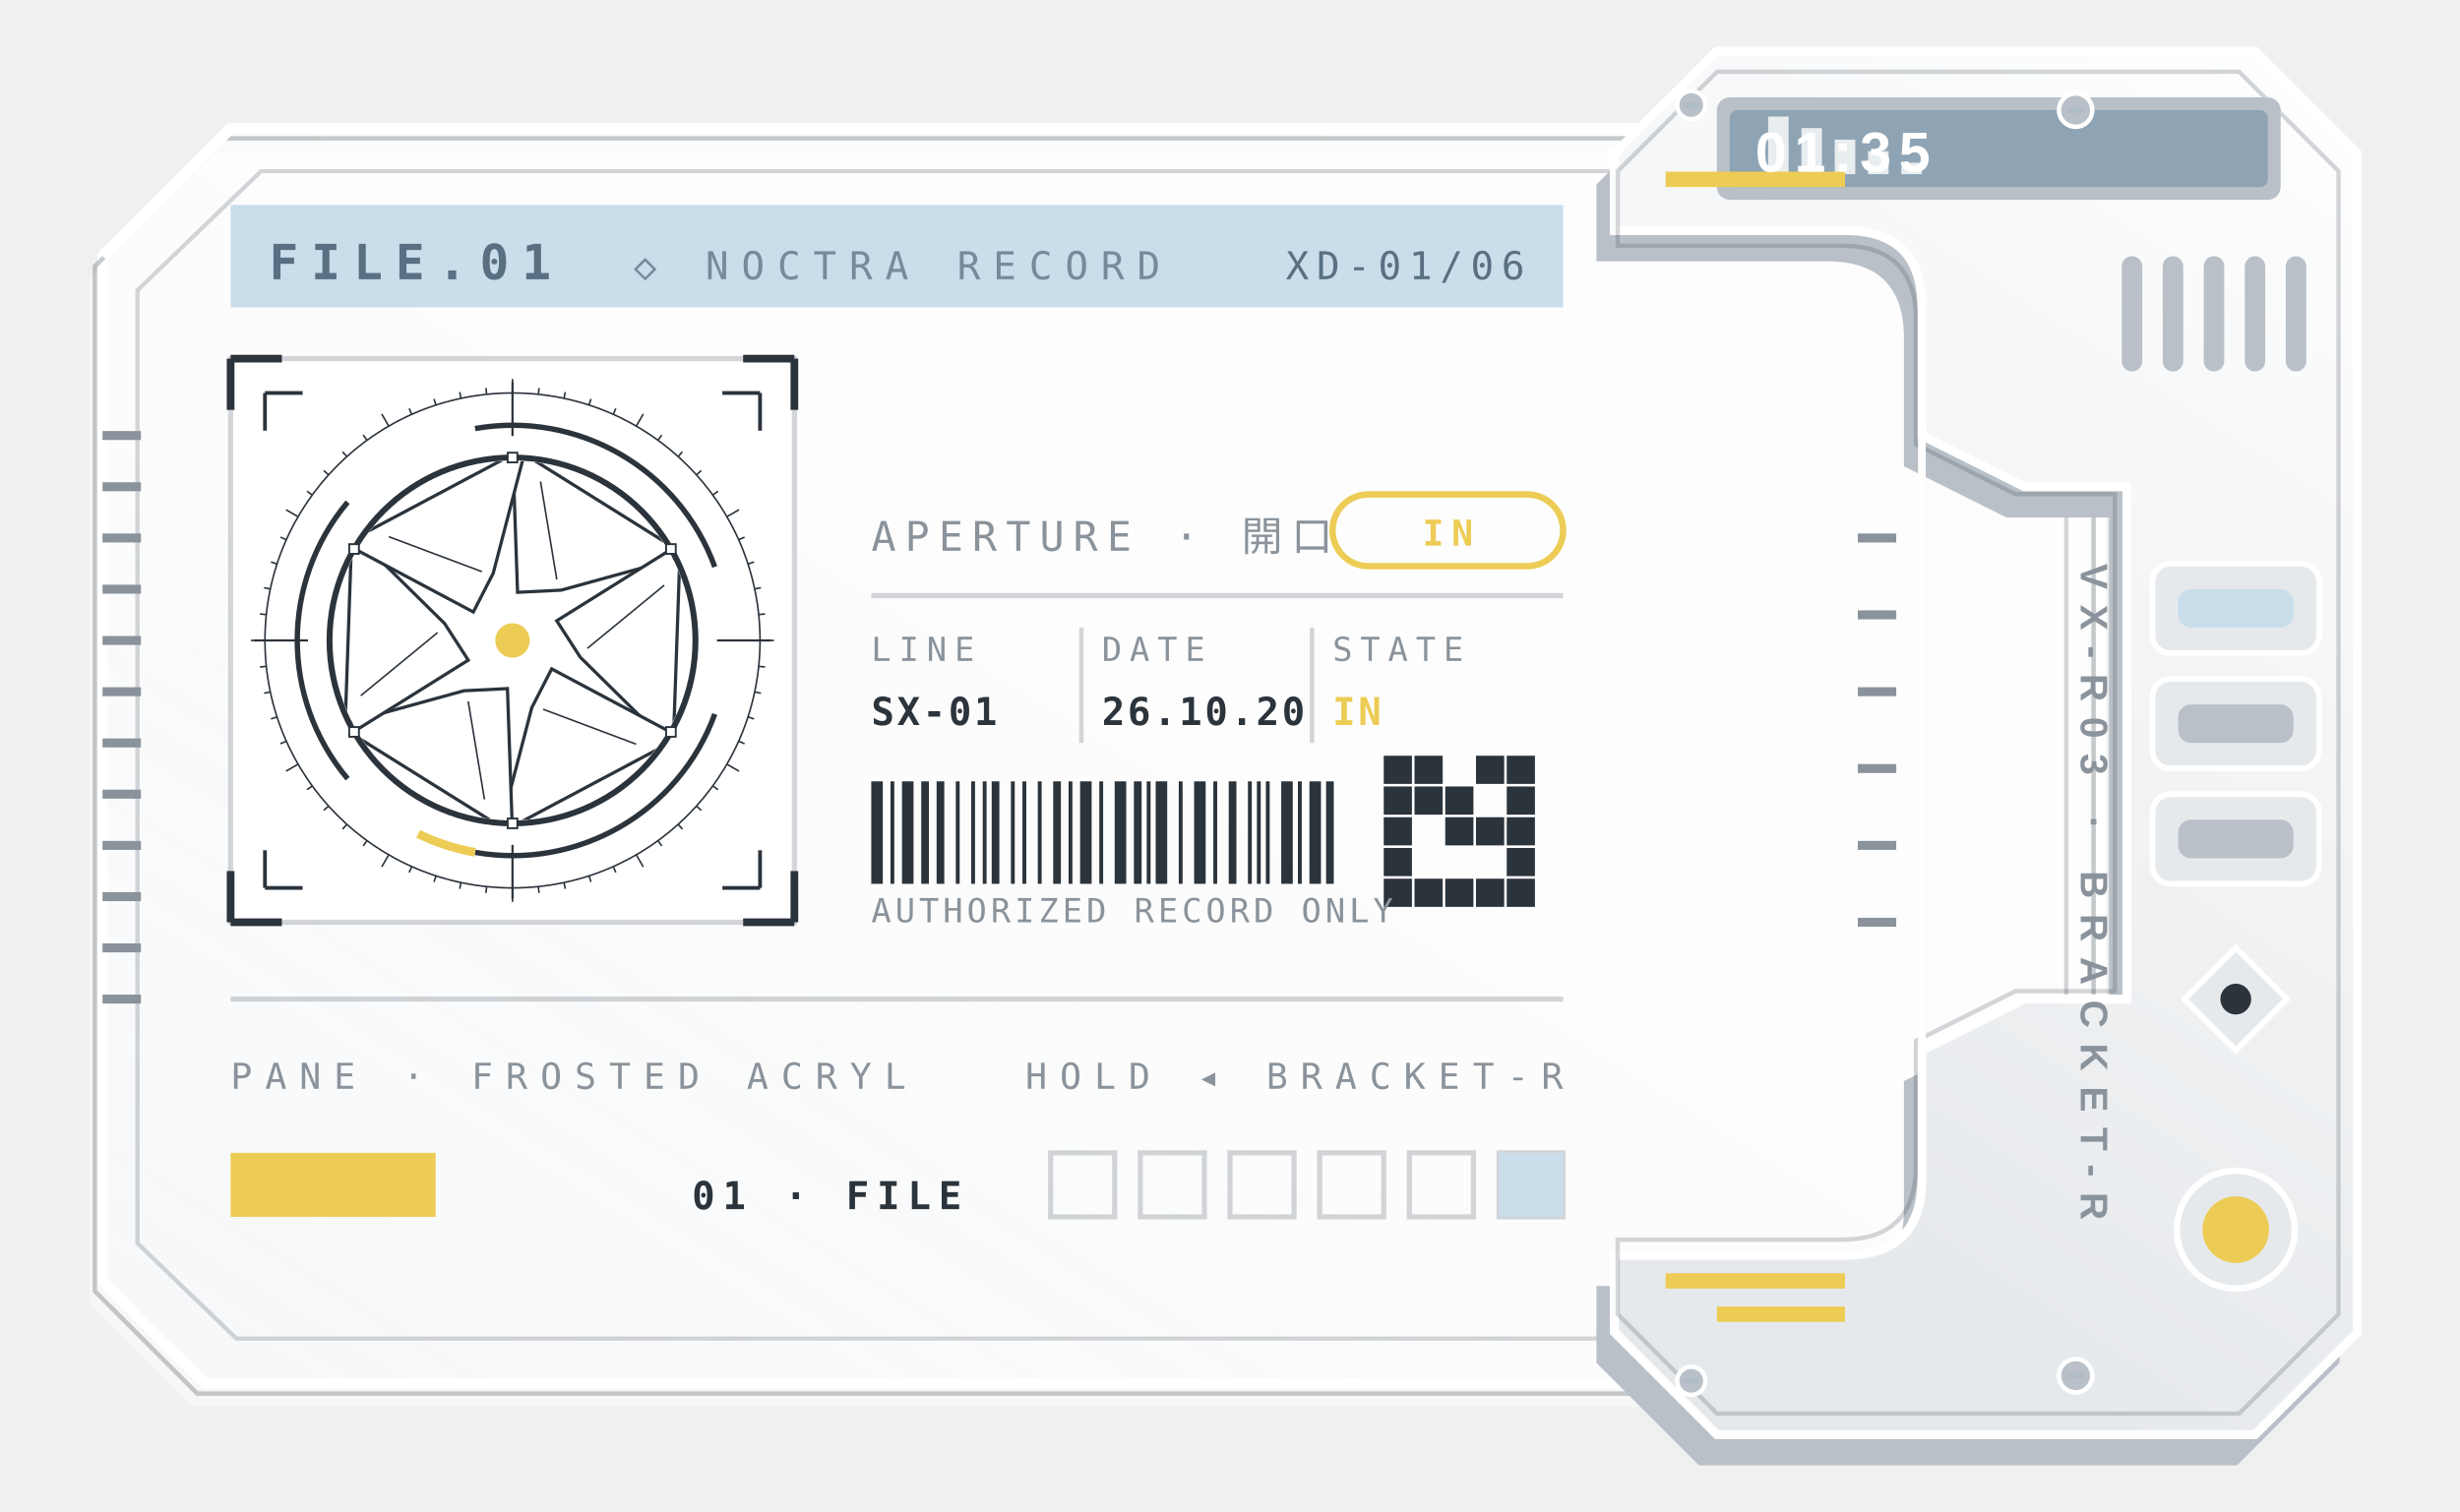
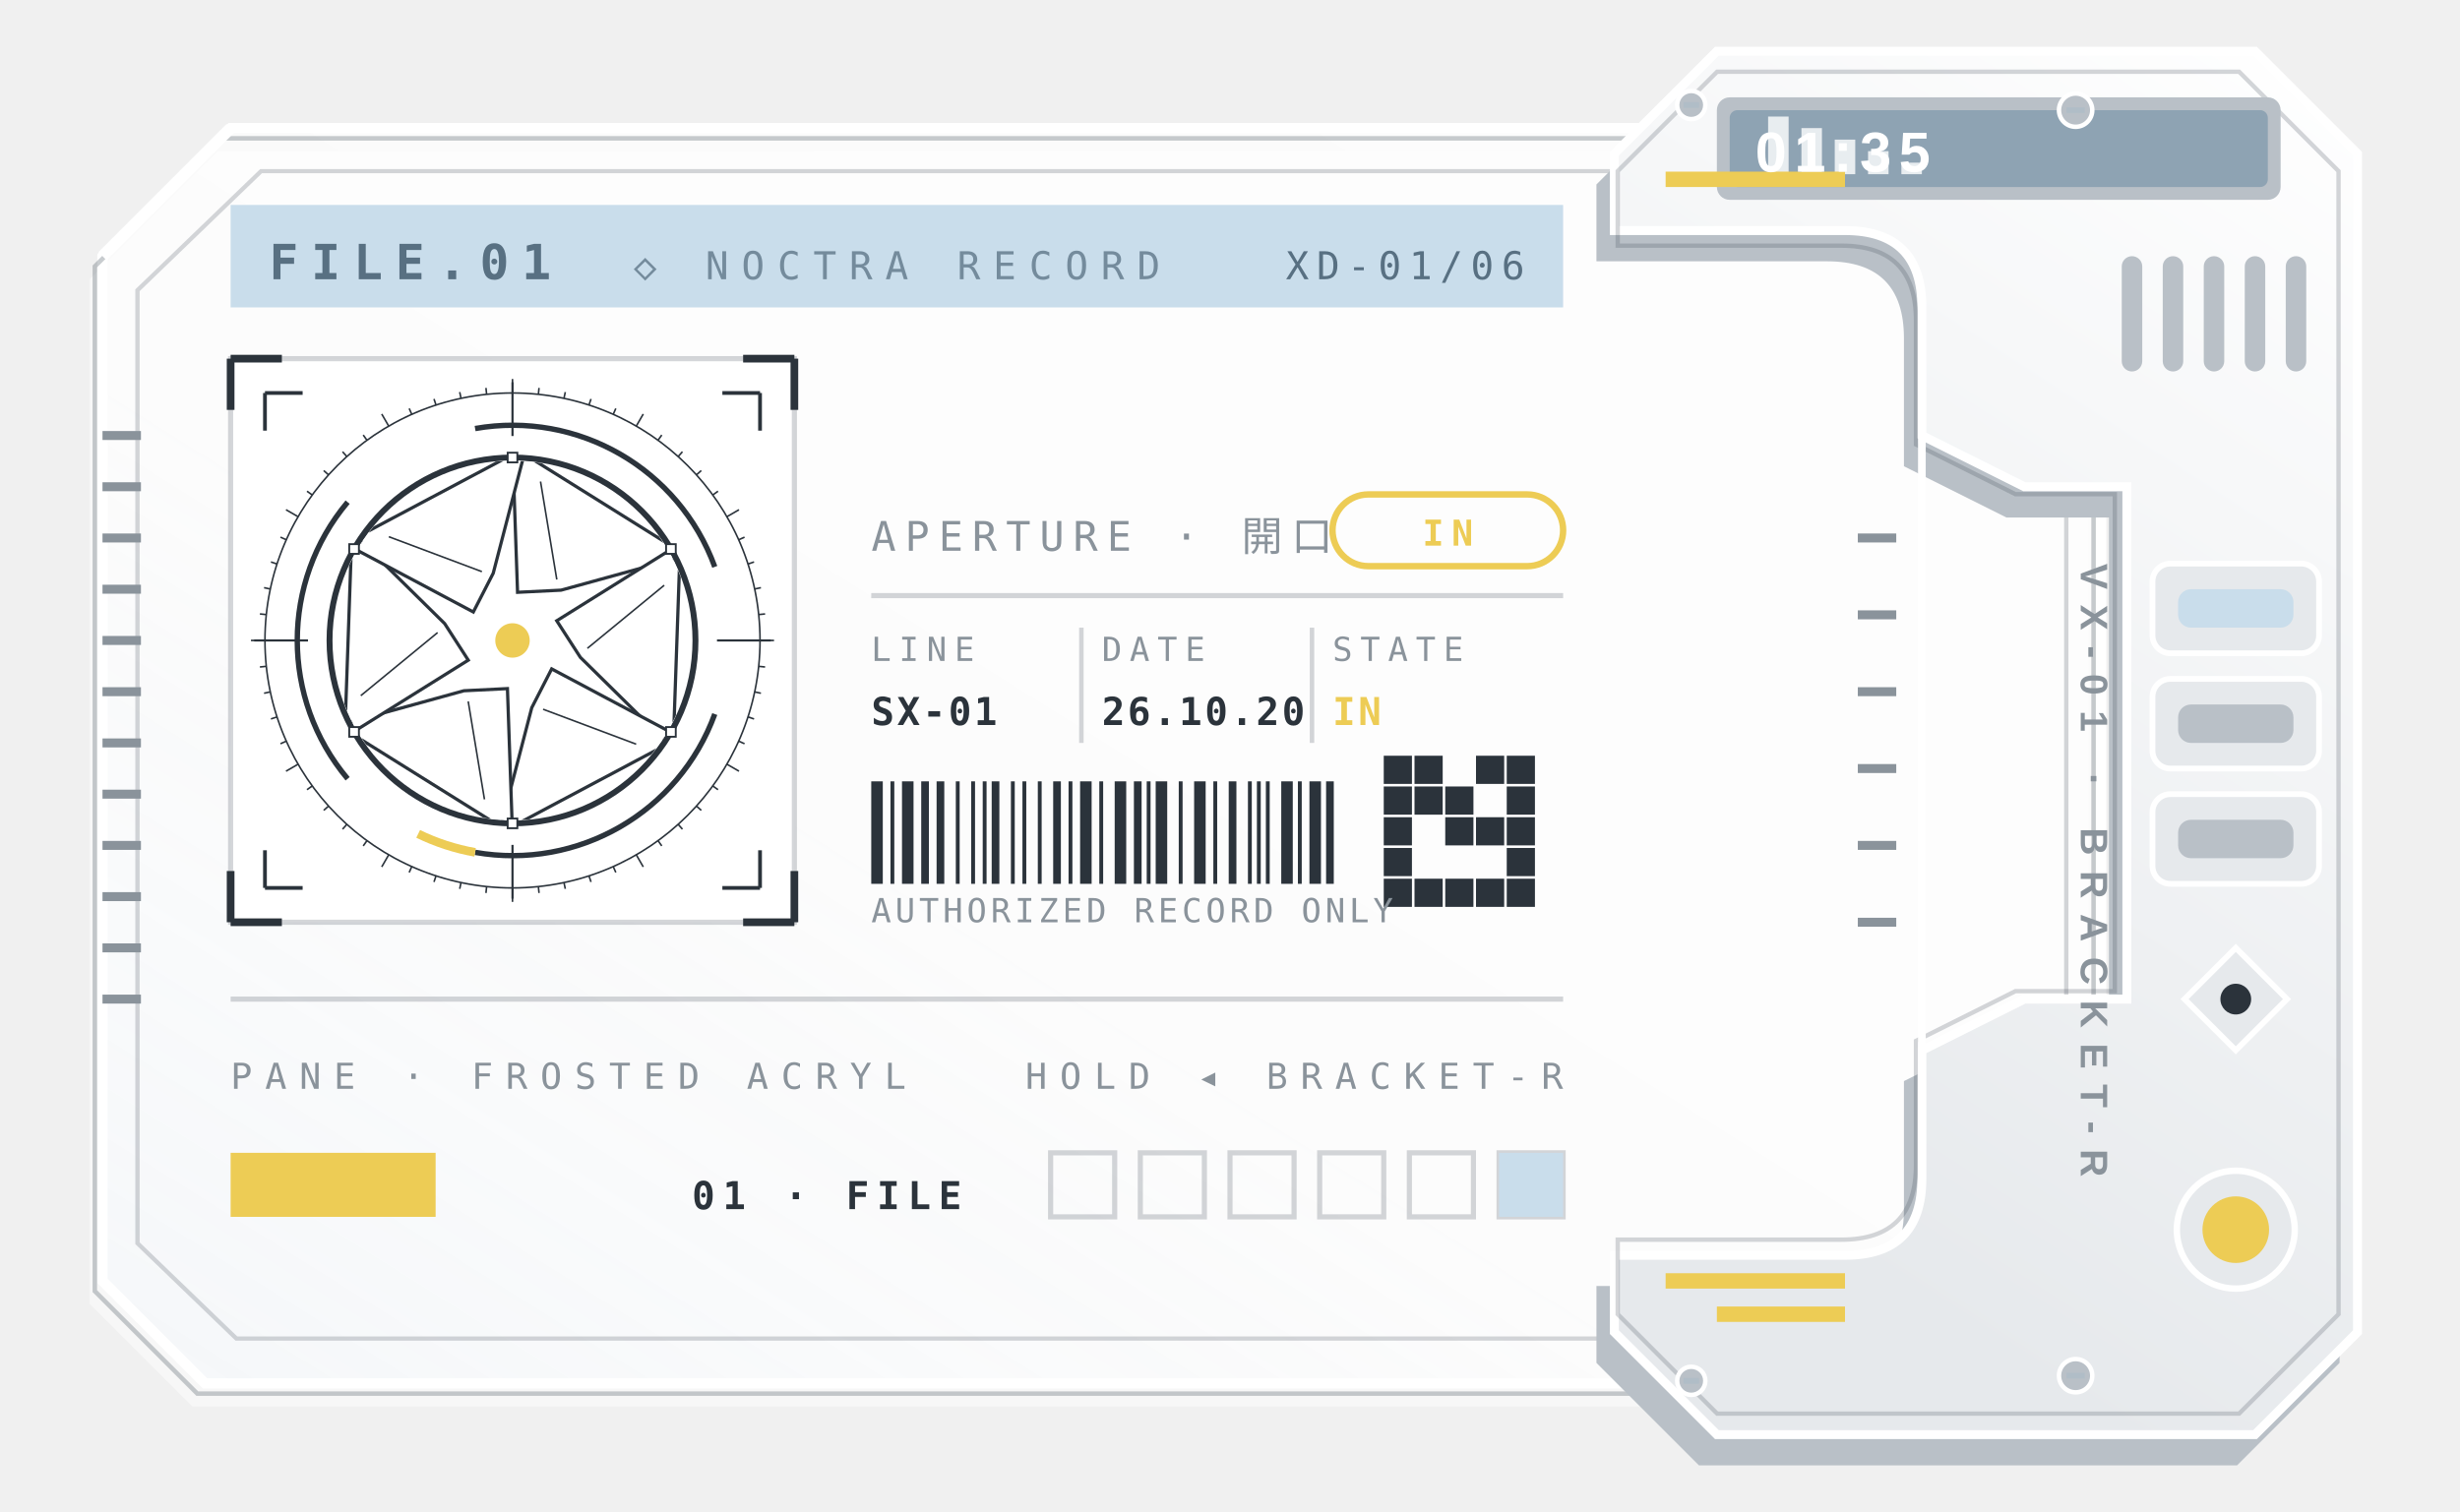
<svg xmlns="http://www.w3.org/2000/svg" width="384" height="236" viewBox="-4 -4 192 118">
  <g transform="translate(184 0) scale(-1 1)">
    <defs>
      <linearGradient id="p5004" x1="0" y1="0" x2="1" y2="1">
        <stop offset="0" stop-color="#FFFFFF" stop-opacity=".82" />
        <stop offset=".6" stop-color="#FFFFFF" stop-opacity=".66" />
        <stop offset="1" stop-color="#F4F7FA" stop-opacity=".74" />
      </linearGradient>
    </defs>
    <path d="M24 6H170L180 16V96L172 104H24Z" fill="rgba(255,255,255,.45)" transform="translate(1 1.8)" />
    <path d="M24 6H170L180 16V96L172 104H24Z" fill="url(#p5004)" />
    <path d="M24 6H170L180 16V96L172 104H24Z" fill="none" stroke="#FFFFFF" stroke-width=".8" />
    <path d="M24 6H170L180 16V96L172 104H24Z" fill="none" stroke="rgba(60,72,84,.28)" stroke-width=".35" transform="translate(.6 .8)" />
    <path d="M24 6H170L180 16V96L172 104H24Z" fill="none" stroke="rgba(60,72,84,.22)" stroke-width=".35" transform="translate(102.0 54.0) scale(.965 .93) translate(-102.0 -54.0)" />
    <path d="M180 30h-3" stroke="#8A939B" stroke-width=".7" />
    <path d="M180 34h-3" stroke="#8A939B" stroke-width=".7" />
    <path d="M180 38h-3" stroke="#8A939B" stroke-width=".7" />
    <path d="M180 42h-3" stroke="#8A939B" stroke-width=".7" />
    <path d="M180 46h-3" stroke="#8A939B" stroke-width=".7" />
    <path d="M180 50h-3" stroke="#8A939B" stroke-width=".7" />
    <path d="M180 54h-3" stroke="#8A939B" stroke-width=".7" />
    <path d="M180 58h-3" stroke="#8A939B" stroke-width=".7" />
    <path d="M180 62h-3" stroke="#8A939B" stroke-width=".7" />
    <path d="M180 66h-3" stroke="#8A939B" stroke-width=".7" />
    <path d="M180 70h-3" stroke="#8A939B" stroke-width=".7" />
    <path d="M180 74h-3" stroke="#8A939B" stroke-width=".7" />
    <path d="M170 6L180 16" stroke="#FFFFFF" stroke-width=".9" />
    <path d="M66 74H170" stroke="rgba(60,72,84,.22)" stroke-width=".4" />
    <rect x="66" y="86" width="5" height="5" fill="none" stroke="rgba(60,72,84,.22)" stroke-width=".4" />
    <rect x="73" y="86" width="5" height="5" fill="none" stroke="rgba(60,72,84,.22)" stroke-width=".4" />
    <rect x="80" y="86" width="5" height="5" fill="none" stroke="rgba(60,72,84,.22)" stroke-width=".4" />
    <rect x="87" y="86" width="5" height="5" fill="none" stroke="rgba(60,72,84,.22)" stroke-width=".4" />
    <rect x="94" y="86" width="5" height="5" fill="none" stroke="rgba(60,72,84,.22)" stroke-width=".4" />
    <rect x="101" y="86" width="5" height="5" fill="none" stroke="rgba(60,72,84,.22)" stroke-width=".4" />
    <rect x="66" y="86" width="5" height="5" fill="#C9DDEB" />
    <rect x="154" y="86" width="16" height="5" fill="#EDCC55" />
    <defs>
      <linearGradient id="b5005" x1="0" y1="0" x2=".35" y2="1">
        <stop offset="0" stop-color="#FFFFFF" />
        <stop offset="1" stop-color="#E6E9EC" />
      </linearGradient>
    </defs>
    <path d="M4 8L12 0H54L62 8V14H44Q38 14 38 20V30L30 34H22V74H30L38 78V88Q38 94 44 94H62V100L54 108H12L4 100Z" fill="#B9C0C7" transform="translate(1.4 2.4)" />
    <path d="M4 8L12 0H54L62 8V14H44Q38 14 38 20V30L30 34H22V74H30L38 78V88Q38 94 44 94H62V100L54 108H12L4 100Z" fill="url(#b5005)" />
    <path d="M4 8L12 0H54L62 8V14H44Q38 14 38 20V30L30 34H22V74H30L38 78V88Q38 94 44 94H62V100L54 108H12L4 100Z" fill="none" stroke="#FFFFFF" stroke-width=".7" />
    <path d="M4 8L12 0H54L62 8V14H44Q38 14 38 20V30L30 34H22V74H30L38 78V88Q38 94 44 94H62V100L54 108H12L4 100Z" fill="none" stroke="rgba(60,72,84,.22)" stroke-width=".35" transform="translate(1.6 1.6) scale(.97)" />
    <rect x="10" y="3.6" width="44" height="8" rx="1" fill="#B9C0C7" />
    <rect x="11" y="4.6" width="42" height="6" rx=".6" fill="#8EA3B3" />
    <rect x="38.0" y="8.7" width="1.6" height="0.9" fill="#FFFFFF" opacity=".8" />
    <rect x="40.6" y="7.8" width="1.6" height="1.8" fill="#FFFFFF" opacity=".8" />
    <rect x="43.2" y="6.9" width="1.6" height="2.7" fill="#FFFFFF" opacity=".8" />
    <rect x="45.8" y="6.0" width="1.6" height="3.6" fill="#FFFFFF" opacity=".8" />
    <rect x="48.4" y="5.1" width="1.6" height="4.5" fill="#FFFFFF" opacity=".8" />
    <rect x="8.0" y="16" width="1.6" height="9" rx=".8" fill="#B9C0C7" />
    <rect x="11.2" y="16" width="1.6" height="9" rx=".8" fill="#B9C0C7" />
    <rect x="14.4" y="16" width="1.6" height="9" rx=".8" fill="#B9C0C7" />
    <rect x="17.6" y="16" width="1.6" height="9" rx=".8" fill="#B9C0C7" />
    <rect x="20.8" y="16" width="1.6" height="9" rx=".8" fill="#B9C0C7" />
    <rect x="7" y="40" width="13" height="7" rx="1.4" fill="#E6E9EC" stroke="#FFFFFF" stroke-width=".45" />
    <rect x="9" y="42" width="9" height="3" rx="1" fill="#C9DDEB" />
    <rect x="7" y="49" width="13" height="7" rx="1.4" fill="#E6E9EC" stroke="#FFFFFF" stroke-width=".45" />
    <rect x="9" y="51" width="9" height="3" rx="1" fill="#B9C0C7" />
    <rect x="7" y="58" width="13" height="7" rx="1.4" fill="#E6E9EC" stroke="#FFFFFF" stroke-width=".45" />
    <rect x="9" y="60" width="9" height="3" rx="1" fill="#B9C0C7" />
    <path d="M13.5 70l4 4l-4 4l-4 -4Z" fill="#E6E9EC" stroke="#FFFFFF" stroke-width=".45" />
    <circle cx="13.5" cy="74" r="1.2" fill="#2B333B" />
    <path d="M44 96H58" stroke="#EDCC55" stroke-width="1.2" />
    <path d="M44 98.6H54" stroke="#EDCC55" stroke-width="1.2" />
    <path d="M44 10H58" stroke="#EDCC55" stroke-width="1.2" />
    <circle cx="13.5" cy="92" r="4.6" fill="#E6E9EC" stroke="#FFFFFF" stroke-width=".5" />
    <circle cx="13.5" cy="92" r="2.6" fill="#EDCC55">
      <animate attributeName="opacity" values="1;.35;1" dur="1.8s" repeatCount="indefinite" />
    </circle>
    <circle cx="26" cy="4.6" r="1.3" fill="#B9C0C7" stroke="#FFFFFF" stroke-width=".35" />
    <path d="M25.285 4.6H26.715" stroke="#B0BDC7" stroke-width=".45" />
    <circle cx="26" cy="103.4" r="1.3" fill="#B9C0C7" stroke="#FFFFFF" stroke-width=".35" />
    <path d="M25.285 103.4H26.715" stroke="#B0BDC7" stroke-width=".45" />
    <circle cx="56" cy="4.2" r="1.1" fill="#B9C0C7" stroke="#FFFFFF" stroke-width=".35" />
    <path d="M55.395 4.2H56.605" stroke="#B0BDC7" stroke-width=".45" />
    <circle cx="56" cy="103.8" r="1.1" fill="#B9C0C7" stroke="#FFFFFF" stroke-width=".35" />
    <path d="M55.395 103.8H56.605" stroke="#B0BDC7" stroke-width=".45" />
    <path d="M38 20V88" stroke="#FFFFFF" stroke-width=".6" />
    <path d="M40 38h3" stroke="#8A939B" stroke-width=".7" />
    <path d="M40 44h3" stroke="#8A939B" stroke-width=".7" />
    <path d="M40 50h3" stroke="#8A939B" stroke-width=".7" />
    <path d="M40 56h3" stroke="#8A939B" stroke-width=".7" />
    <path d="M40 62h3" stroke="#8A939B" stroke-width=".7" />
    <path d="M40 68h3" stroke="#8A939B" stroke-width=".7" />
  </g>
  <rect x="14" y="12" width="104" height="8" fill="#C9DDEB" />
  <text x="17" y="17.8" font-family="IBM Plex Mono, Menlo, monospace" font-weight="600" font-size="3.8" letter-spacing="1" text-anchor="start" fill="#587082">FILE.01</text>
  <text x="66.0" y="17.8" font-family="IBM Plex Mono, Menlo, monospace" font-weight="500" font-size="3" letter-spacing="1" text-anchor="middle" fill="#587082" opacity=".75">◇ NOCTRA RECORD</text>
  <text x="115" y="17.8" font-family="IBM Plex Mono, Menlo, monospace" font-weight="500" font-size="3" letter-spacing="0.6" text-anchor="end" fill="#587082">XD-01/06</text>
  <rect x="14" y="24" width="44" height="44" fill="#FFFFFF" stroke="rgba(60,72,84,.22)" stroke-width=".4" />
  <g transform="translate(15 25) scale(0.420)">
    <g>
      <animateTransform attributeName="transform" type="rotate" values="0 50 50;0 50 50;30 50 50;30 50 50" keyTimes="0;.6;.75;1" dur="4s" calcMode="spline" keySplines=".7 0 .2 1;.7 0 .2 1;.7 0 .2 1" repeatCount="indefinite" />
      <circle cx="50" cy="50" r="46" fill="none" stroke="#2B333B" stroke-width="0.3" />
      <path d="M96.00 50.00L98.60 50.00M95.75 54.81L96.94 54.93M94.99 59.56L96.17 59.81M93.75 64.21L94.89 64.59M92.02 68.71L93.12 69.20M89.84 73.00L92.09 74.30M87.21 77.04L88.19 77.74M84.18 80.78L85.08 81.58M80.78 84.18L81.58 85.08M77.04 87.21L77.74 88.19M73.00 89.84L74.30 92.09M68.71 92.02L69.20 93.12M64.21 93.75L64.59 94.89M59.56 94.99L59.81 96.17M54.81 95.75L54.93 96.94M50.00 96.00L50.00 98.60M45.19 95.75L45.07 96.94M40.44 94.99L40.19 96.17M35.79 93.75L35.41 94.89M31.29 92.02L30.80 93.12M27.00 89.84L25.70 92.09M22.96 87.21L22.26 88.19M19.22 84.18L18.42 85.08M15.82 80.78L14.92 81.58M12.79 77.04L11.81 77.74M10.16 73.00L7.91 74.30M7.98 68.71L6.88 69.20M6.25 64.21L5.11 64.59M5.01 59.56L3.83 59.81M4.25 54.81L3.06 54.93M4.00 50.00L1.40 50.00M4.25 45.19L3.06 45.07M5.01 40.44L3.83 40.19M6.25 35.79L5.11 35.41M7.98 31.29L6.88 30.80M10.16 27.00L7.91 25.70M12.79 22.96L11.81 22.26M15.82 19.22L14.92 18.42M19.22 15.82L18.42 14.92M22.96 12.79L22.26 11.81M27.00 10.16L25.70 7.91M31.29 7.98L30.80 6.88M35.79 6.25L35.41 5.11M40.44 5.01L40.19 3.83M45.19 4.25L45.07 3.06M50.00 4.00L50.00 1.40M54.81 4.25L54.93 3.06M59.56 5.01L59.81 3.83M64.21 6.25L64.59 5.11M68.71 7.98L69.20 6.88M73.00 10.16L74.30 7.91M77.04 12.79L77.74 11.81M80.78 15.82L81.58 14.92M84.18 19.22L85.08 18.42M87.21 22.96L88.19 22.26M89.84 27.00L92.09 25.70M92.02 31.29L93.12 30.80M93.75 35.79L94.89 35.41M94.99 40.44L96.17 40.19M95.75 45.19L96.94 45.07" fill="none" stroke="#2B333B" stroke-width="0.3" />
    </g>
    <g>
      <animateTransform attributeName="transform" type="rotate" values="0 50 50;0 50 50;-120 50 50;-120 50 50" keyTimes="0;.3;.5;1" dur="8s" calcMode="spline" keySplines=".7 0 .2 1;.7 0 .2 1;.7 0 .2 1" repeatCount="indefinite" />
      <path d="M87.59 63.68A40 40 0 0 1 43.05 89.39" fill="none" stroke="#2B333B" stroke-width="1" />
      <path d="M19.36 75.71A40 40 0 0 1 19.36 24.29" fill="none" stroke="#2B333B" stroke-width="1" />
      <path d="M43.05 10.61A40 40 0 0 1 87.59 36.32" fill="none" stroke="#2B333B" stroke-width="1" />
      <path d="M43.05 89.39A40 40 0 0 1 32.47 85.95" fill="none" stroke="#EDCC55" stroke-width="1.6" />
    </g>
    <path d="M16 50A34 34 0 1 1 84 50A34 34 0 1 1 16 50" fill="none" stroke="#2B333B" stroke-width="1.1" stroke-dasharray="220">
      <animate attributeName="stroke-dashoffset" values="220;220;0;0" keyTimes="0;0;0.25;1" dur="4s" calcMode="spline" keySplines="0 0 1 1;.6 0 .2 1;0 0 1 1" repeatCount="indefinite" />
    </path>
    <clipPath id="ap2">
      <circle cx="50" cy="50" r="33.4" />
    </clipPath>
    <g clip-path="url(#ap2)">
      <circle cx="50" cy="50" r="3.2" fill="#EDCC55">
        <animate attributeName="opacity" values="1;1;.2;1;.2;1" keyTimes="0;.5;.52;.54;.56;1" dur="4s" repeatCount="indefinite" />
      </circle>
      <g>
        <animateTransform attributeName="transform" type="rotate" values="0 50.00 16.00;0 50.00 16.00;-20 50.00 16.00;-20 50.00 16.00;0 50.00 16.00" keyTimes="0;.15;.35;.7;.9" dur="4s" calcMode="spline" keySplines=".7 0 .2 1;0 0 1 1;.7 0 .2 1;0 0 1 1" repeatCount="indefinite" />
        <path d="M50.00 14.00L82.36 34.22L59.03 40.65L50.94 41.05Z" fill="#FFFFFF" />
        <path d="M50.00 14.00L82.36 34.22L59.03 40.65L50.94 41.05Z" fill="none" stroke="#2B333B" stroke-width="0.6" stroke-linejoin="miter" />
        <path d="M55.21 20.46L58.23 38.67" fill="none" stroke="#2B333B" stroke-width="0.3" />
      </g>
      <g>
        <animateTransform attributeName="transform" type="rotate" values="0 79.44 33.00;0 79.44 33.00;-20 79.44 33.00;-20 79.44 33.00;0 79.44 33.00" keyTimes="0;.15;.35;.7;.9" dur="4s" calcMode="spline" keySplines=".7 0 .2 1;0 0 1 1;.7 0 .2 1;0 0 1 1" repeatCount="indefinite" />
        <path d="M81.18 32.00L79.85 70.13L62.61 53.14L58.22 46.34Z" fill="#FFFFFF" />
        <path d="M81.18 32.00L79.85 70.13L62.61 53.14L58.22 46.34Z" fill="none" stroke="#2B333B" stroke-width="0.6" stroke-linejoin="miter" />
        <path d="M78.19 39.74L63.92 51.46" fill="none" stroke="#2B333B" stroke-width="0.3" />
      </g>
      <g>
        <animateTransform attributeName="transform" type="rotate" values="0 79.44 67.00;0 79.44 67.00;-20 79.44 67.00;-20 79.44 67.00;0 79.44 67.00" keyTimes="0;.15;.35;.7;.9" dur="4s" calcMode="spline" keySplines=".7 0 .2 1;0 0 1 1;.7 0 .2 1;0 0 1 1" repeatCount="indefinite" />
        <path d="M81.18 68.00L47.49 85.91L53.58 62.50L57.28 55.29Z" fill="#FFFFFF" />
        <path d="M81.18 68.00L47.49 85.91L53.58 62.50L57.28 55.29Z" fill="none" stroke="#2B333B" stroke-width="0.6" stroke-linejoin="miter" />
        <path d="M72.98 69.28L55.69 62.79" fill="none" stroke="#2B333B" stroke-width="0.3" />
      </g>
      <g>
        <animateTransform attributeName="transform" type="rotate" values="0 50.00 84.00;0 50.00 84.00;-20 50.00 84.00;-20 50.00 84.00;0 50.00 84.00" keyTimes="0;.15;.35;.7;.9" dur="4s" calcMode="spline" keySplines=".7 0 .2 1;0 0 1 1;.7 0 .2 1;0 0 1 1" repeatCount="indefinite" />
        <path d="M50.00 86.00L17.64 65.78L40.97 59.35L49.06 58.95Z" fill="#FFFFFF" />
        <path d="M50.00 86.00L17.64 65.78L40.97 59.35L49.06 58.95Z" fill="none" stroke="#2B333B" stroke-width="0.6" stroke-linejoin="miter" />
        <path d="M44.79 79.54L41.77 61.33" fill="none" stroke="#2B333B" stroke-width="0.3" />
      </g>
      <g>
        <animateTransform attributeName="transform" type="rotate" values="0 20.56 67.00;0 20.56 67.00;-20 20.56 67.00;-20 20.56 67.00;0 20.56 67.00" keyTimes="0;.15;.35;.7;.9" dur="4s" calcMode="spline" keySplines=".7 0 .2 1;0 0 1 1;.7 0 .2 1;0 0 1 1" repeatCount="indefinite" />
        <path d="M18.82 68.00L20.15 29.87L37.39 46.86L41.78 53.66Z" fill="#FFFFFF" />
        <path d="M18.82 68.00L20.15 29.87L37.39 46.86L41.78 53.66Z" fill="none" stroke="#2B333B" stroke-width="0.6" stroke-linejoin="miter" />
        <path d="M21.81 60.26L36.08 48.54" fill="none" stroke="#2B333B" stroke-width="0.3" />
      </g>
      <g>
        <animateTransform attributeName="transform" type="rotate" values="0 20.56 33.00;0 20.56 33.00;-20 20.56 33.00;-20 20.56 33.00;0 20.56 33.00" keyTimes="0;.15;.35;.7;.9" dur="4s" calcMode="spline" keySplines=".7 0 .2 1;0 0 1 1;.7 0 .2 1;0 0 1 1" repeatCount="indefinite" />
        <path d="M18.82 32.00L52.51 14.09L46.42 37.50L42.72 44.71Z" fill="#FFFFFF" />
        <path d="M18.82 32.00L52.51 14.09L46.42 37.50L42.72 44.71Z" fill="none" stroke="#2B333B" stroke-width="0.6" stroke-linejoin="miter" />
        <path d="M27.02 30.72L44.31 37.21" fill="none" stroke="#2B333B" stroke-width="0.3" />
      </g>
    </g>
    <rect x="49.10" y="15.10" width="1.8" height="1.8" fill="#FFFFFF" stroke="#2B333B" stroke-width="0.35" />
    <rect x="78.54" y="32.10" width="1.8" height="1.8" fill="#FFFFFF" stroke="#2B333B" stroke-width="0.35" />
    <rect x="78.54" y="66.10" width="1.8" height="1.8" fill="#FFFFFF" stroke="#2B333B" stroke-width="0.35" />
    <rect x="49.10" y="83.10" width="1.8" height="1.8" fill="#FFFFFF" stroke="#2B333B" stroke-width="0.35" />
    <rect x="19.66" y="66.10" width="1.8" height="1.8" fill="#FFFFFF" stroke="#2B333B" stroke-width="0.35" />
    <rect x="19.66" y="32.10" width="1.8" height="1.8" fill="#FFFFFF" stroke="#2B333B" stroke-width="0.35" />
    <path d="M50 2V12M50 88V98M2 50H12M88 50H98" fill="none" stroke="#2B333B" stroke-width="0.4" />
    <g transform="translate(50 50)">
      <g>
        <animateTransform attributeName="transform" type="scale" values="1.2;1.2;.96;1;1" keyTimes="0;.28;.38;.44;1" dur="4s" repeatCount="indefinite" />
        <animate attributeName="opacity" values="0;0;1;.2;1;1;0" keyTimes="0;.28;.32;.35;.38;.92;1" dur="4s" repeatCount="indefinite" />
        <g transform="translate(-50 -50)">
          <path d="M4 4h7M4 4v7M96 4h-7M96 4v7M4 96h7M4 96v-7M96 96h-7M96 96v-7" fill="none" stroke="#2B333B" stroke-width="0.7" />
        </g>
      </g>
    </g>
    <text x="50" y="98.6" text-anchor="middle" font-family="IBM Plex Mono, Menlo, monospace" font-weight="500" font-size="2.2" letter-spacing="0.6" fill="#2B333B" opacity="0" stroke="#FFFFFF" stroke-width="1.4" paint-order="stroke" stroke-linejoin="round">APERTURE · F/1.4<animate attributeName="opacity" values="0;0;1;1;0;0" keyTimes="0.000;0.000;0.001;0.250;0.251;1.000" dur="4s" repeatCount="indefinite" />
    </text>
    <text x="50" y="98.6" text-anchor="middle" font-family="IBM Plex Mono, Menlo, monospace" font-weight="500" font-size="2.2" letter-spacing="0.6" fill="#2B333B" opacity="0" stroke="#FFFFFF" stroke-width="1.4" paint-order="stroke" stroke-linejoin="round">APERTURE · F/2.8<animate attributeName="opacity" values="0;0;1;1;0;0" keyTimes="0.000;0.250;0.251;0.500;0.501;1.000" dur="4s" repeatCount="indefinite" />
    </text>
    <text x="50" y="98.6" text-anchor="middle" font-family="IBM Plex Mono, Menlo, monospace" font-weight="500" font-size="2.2" letter-spacing="0.6" fill="#2B333B" opacity="0" stroke="#FFFFFF" stroke-width="1.4" paint-order="stroke" stroke-linejoin="round">APERTURE · F/5.6<animate attributeName="opacity" values="0;0;1;1;0;0" keyTimes="0.000;0.500;0.501;0.750;0.751;1.000" dur="4s" repeatCount="indefinite" />
    </text>
    <text x="50" y="98.6" text-anchor="middle" font-family="IBM Plex Mono, Menlo, monospace" font-weight="500" font-size="2.2" letter-spacing="0.6" fill="#2B333B" opacity="0" stroke="#FFFFFF" stroke-width="1.4" paint-order="stroke" stroke-linejoin="round">APERTURE · F/2.8<animate attributeName="opacity" values="0;0;1;1;0;0" keyTimes="0.000;0.750;0.751;1.000;1.000;1.000" dur="4s" repeatCount="indefinite" />
    </text>
  </g>
  <path d="M14 24h4M14 24v4M58 24h-4M58 24v4M14 68h4M14 68v-4M58 68h-4M58 68v-4" stroke="#2B333B" stroke-width=".6" fill="none" />
  <text x="64" y="33" font-family="Archivo, Arial, sans-serif" font-weight="800" font-size="10.5" letter-spacing="0" text-anchor="start" fill="#2B333B" />
  <text x="64" y="39" font-family="IBM Plex Mono, Menlo, monospace" font-weight="500" font-size="3.2" letter-spacing="0.7" text-anchor="start" fill="#8A939B">APERTURE · 開口</text>
  <rect x="100" y="34.6" width="18" height="5.6" rx="2.8" fill="none" stroke="#EDCC55" stroke-width=".5" />
  <text x="109" y="38.6" font-family="IBM Plex Mono, Menlo, monospace" font-weight="700" font-size="2.8" letter-spacing="0.6" text-anchor="middle" fill="#EDCC55">IN</text>
  <path d="M64 42.5H118" stroke="rgba(60,72,84,.22)" stroke-width=".4" />
  <text x="64.0" y="47.6" font-family="IBM Plex Mono, Menlo, monospace" font-weight="500" font-size="2.6" letter-spacing="0.6" text-anchor="start" fill="#8A939B">LINE</text>
  <text x="64.0" y="52.6" font-family="IBM Plex Mono, Menlo, monospace" font-weight="600" font-size="3" letter-spacing="0.2" text-anchor="start" fill="#2B333B">SX-01</text>
  <text x="82.0" y="47.6" font-family="IBM Plex Mono, Menlo, monospace" font-weight="500" font-size="2.6" letter-spacing="0.6" text-anchor="start" fill="#8A939B">DATE</text>
  <text x="82.0" y="52.6" font-family="IBM Plex Mono, Menlo, monospace" font-weight="600" font-size="3" letter-spacing="0.2" text-anchor="start" fill="#2B333B">26.10.20</text>
  <path d="M80.4 45V54" stroke="rgba(60,72,84,.22)" stroke-width=".35" />
  <text x="100.0" y="47.6" font-family="IBM Plex Mono, Menlo, monospace" font-weight="500" font-size="2.6" letter-spacing="0.6" text-anchor="start" fill="#8A939B">STATE</text>
  <text x="100.0" y="52.6" font-family="IBM Plex Mono, Menlo, monospace" font-weight="600" font-size="3" letter-spacing="0.2" text-anchor="start" fill="#EDCC55">IN</text>
  <path d="M98.4 45V54" stroke="rgba(60,72,84,.22)" stroke-width=".35" />
  <rect x="64.00" y="57" width="0.9" height="8" fill="#2B333B" />
  <rect x="65.50" y="57" width="0.3" height="8" fill="#2B333B" />
  <rect x="66.40" y="57" width="0.9" height="8" fill="#2B333B" />
  <rect x="67.90" y="57" width="0.6" height="8" fill="#2B333B" />
  <rect x="69.10" y="57" width="0.6" height="8" fill="#2B333B" />
  <rect x="70.60" y="57" width="0.3" height="8" fill="#2B333B" />
  <rect x="71.80" y="57" width="0.3" height="8" fill="#2B333B" />
  <rect x="72.70" y="57" width="0.3" height="8" fill="#2B333B" />
  <rect x="73.40" y="57" width="0.6" height="8" fill="#2B333B" />
  <rect x="74.90" y="57" width="0.3" height="8" fill="#2B333B" />
  <rect x="75.80" y="57" width="0.3" height="8" fill="#2B333B" />
  <rect x="77.00" y="57" width="0.3" height="8" fill="#2B333B" />
  <rect x="78.20" y="57" width="0.6" height="8" fill="#2B333B" />
  <rect x="79.40" y="57" width="0.3" height="8" fill="#2B333B" />
  <rect x="80.30" y="57" width="0.9" height="8" fill="#2B333B" />
  <rect x="81.80" y="57" width="0.3" height="8" fill="#2B333B" />
  <rect x="83.00" y="57" width="0.9" height="8" fill="#2B333B" />
  <rect x="84.50" y="57" width="0.6" height="8" fill="#2B333B" />
  <rect x="85.50" y="57" width="0.3" height="8" fill="#2B333B" />
  <rect x="86.20" y="57" width="0.9" height="8" fill="#2B333B" />
  <rect x="88.00" y="57" width="0.3" height="8" fill="#2B333B" />
  <rect x="89.20" y="57" width="0.9" height="8" fill="#2B333B" />
  <rect x="90.70" y="57" width="0.3" height="8" fill="#2B333B" />
  <rect x="91.90" y="57" width="0.6" height="8" fill="#2B333B" />
  <rect x="93.40" y="57" width="0.3" height="8" fill="#2B333B" />
  <rect x="94.10" y="57" width="0.3" height="8" fill="#2B333B" />
  <rect x="94.80" y="57" width="0.3" height="8" fill="#2B333B" />
  <rect x="96.00" y="57" width="0.9" height="8" fill="#2B333B" />
  <rect x="97.30" y="57" width="0.3" height="8" fill="#2B333B" />
  <rect x="98.20" y="57" width="0.9" height="8" fill="#2B333B" />
  <rect x="99.50" y="57" width="0.6" height="8" fill="#2B333B" />
  <g transform="translate(104 55)">
    <rect x="0.0" y="0.0" width="2.2" height="2.2" fill="#2B333B" />
    <rect x="2.4" y="0.0" width="2.2" height="2.2" fill="#2B333B" />
    <rect x="7.2" y="0.0" width="2.2" height="2.2" fill="#2B333B" />
    <rect x="9.6" y="0.0" width="2.2" height="2.2" fill="#2B333B" />
    <rect x="0.0" y="2.4" width="2.2" height="2.2" fill="#2B333B" />
    <rect x="2.4" y="2.4" width="2.2" height="2.2" fill="#2B333B" />
    <rect x="4.8" y="2.4" width="2.2" height="2.2" fill="#2B333B" />
    <rect x="9.6" y="2.4" width="2.2" height="2.2" fill="#2B333B" />
    <rect x="0.0" y="4.8" width="2.2" height="2.2" fill="#2B333B" />
    <rect x="4.8" y="4.8" width="2.2" height="2.2" fill="#2B333B" />
    <rect x="7.2" y="4.8" width="2.2" height="2.2" fill="#2B333B" />
    <rect x="9.6" y="4.8" width="2.2" height="2.2" fill="#2B333B" />
    <rect x="0.0" y="7.2" width="2.2" height="2.2" fill="#2B333B" />
    <rect x="9.6" y="7.2" width="2.2" height="2.2" fill="#2B333B" />
    <rect x="0.0" y="9.6" width="2.2" height="2.2" fill="#2B333B" />
    <rect x="2.4" y="9.6" width="2.2" height="2.2" fill="#2B333B" />
    <rect x="4.8" y="9.6" width="2.2" height="2.2" fill="#2B333B" />
    <rect x="7.2" y="9.6" width="2.2" height="2.2" fill="#2B333B" />
    <rect x="9.6" y="9.6" width="2.2" height="2.2" fill="#2B333B" />
  </g>
  <text x="64" y="68" font-family="IBM Plex Mono, Menlo, monospace" font-weight="500" font-size="2.6" letter-spacing="0.3" text-anchor="start" fill="#8A939B">AUTHORIZED RECORD ONLY</text>
  <text x="14" y="81" font-family="IBM Plex Mono, Menlo, monospace" font-weight="500" font-size="2.8" letter-spacing="1" text-anchor="start" fill="#8A939B">PANE · FROSTED ACRYL</text>
  <text x="118" y="81" font-family="IBM Plex Mono, Menlo, monospace" font-weight="500" font-size="2.8" letter-spacing="1" text-anchor="end" fill="#8A939B">HOLD ◂ BRACKET-R</text>
  <text x="50" y="90.4" font-family="IBM Plex Mono, Menlo, monospace" font-weight="600" font-size="3" letter-spacing="0.6" text-anchor="start" fill="#2B333B">01 · FILE</text>
  <text x="133" y="9.4" font-family="Archivo, Arial, sans-serif" font-weight="800" font-size="4.4" letter-spacing="0.6" text-anchor="start" fill="#FFFFFF">01:35</text>
-   <text x="0" y="0" font-family="Archivo, Arial, sans-serif" font-weight="700" font-size="3" letter-spacing="1.2" text-anchor="start" fill="#8A939B" transform="translate(158.4 40) rotate(90)">VX-R03 · BRACKET-R</text>
+   <text x="0" y="0" font-family="Archivo, Arial, sans-serif" font-weight="700" font-size="3" letter-spacing="1.2" text-anchor="start" fill="#8A939B" transform="translate(158.4 40) rotate(90)">VX-01 · BRACKET-R</text>
</svg>
